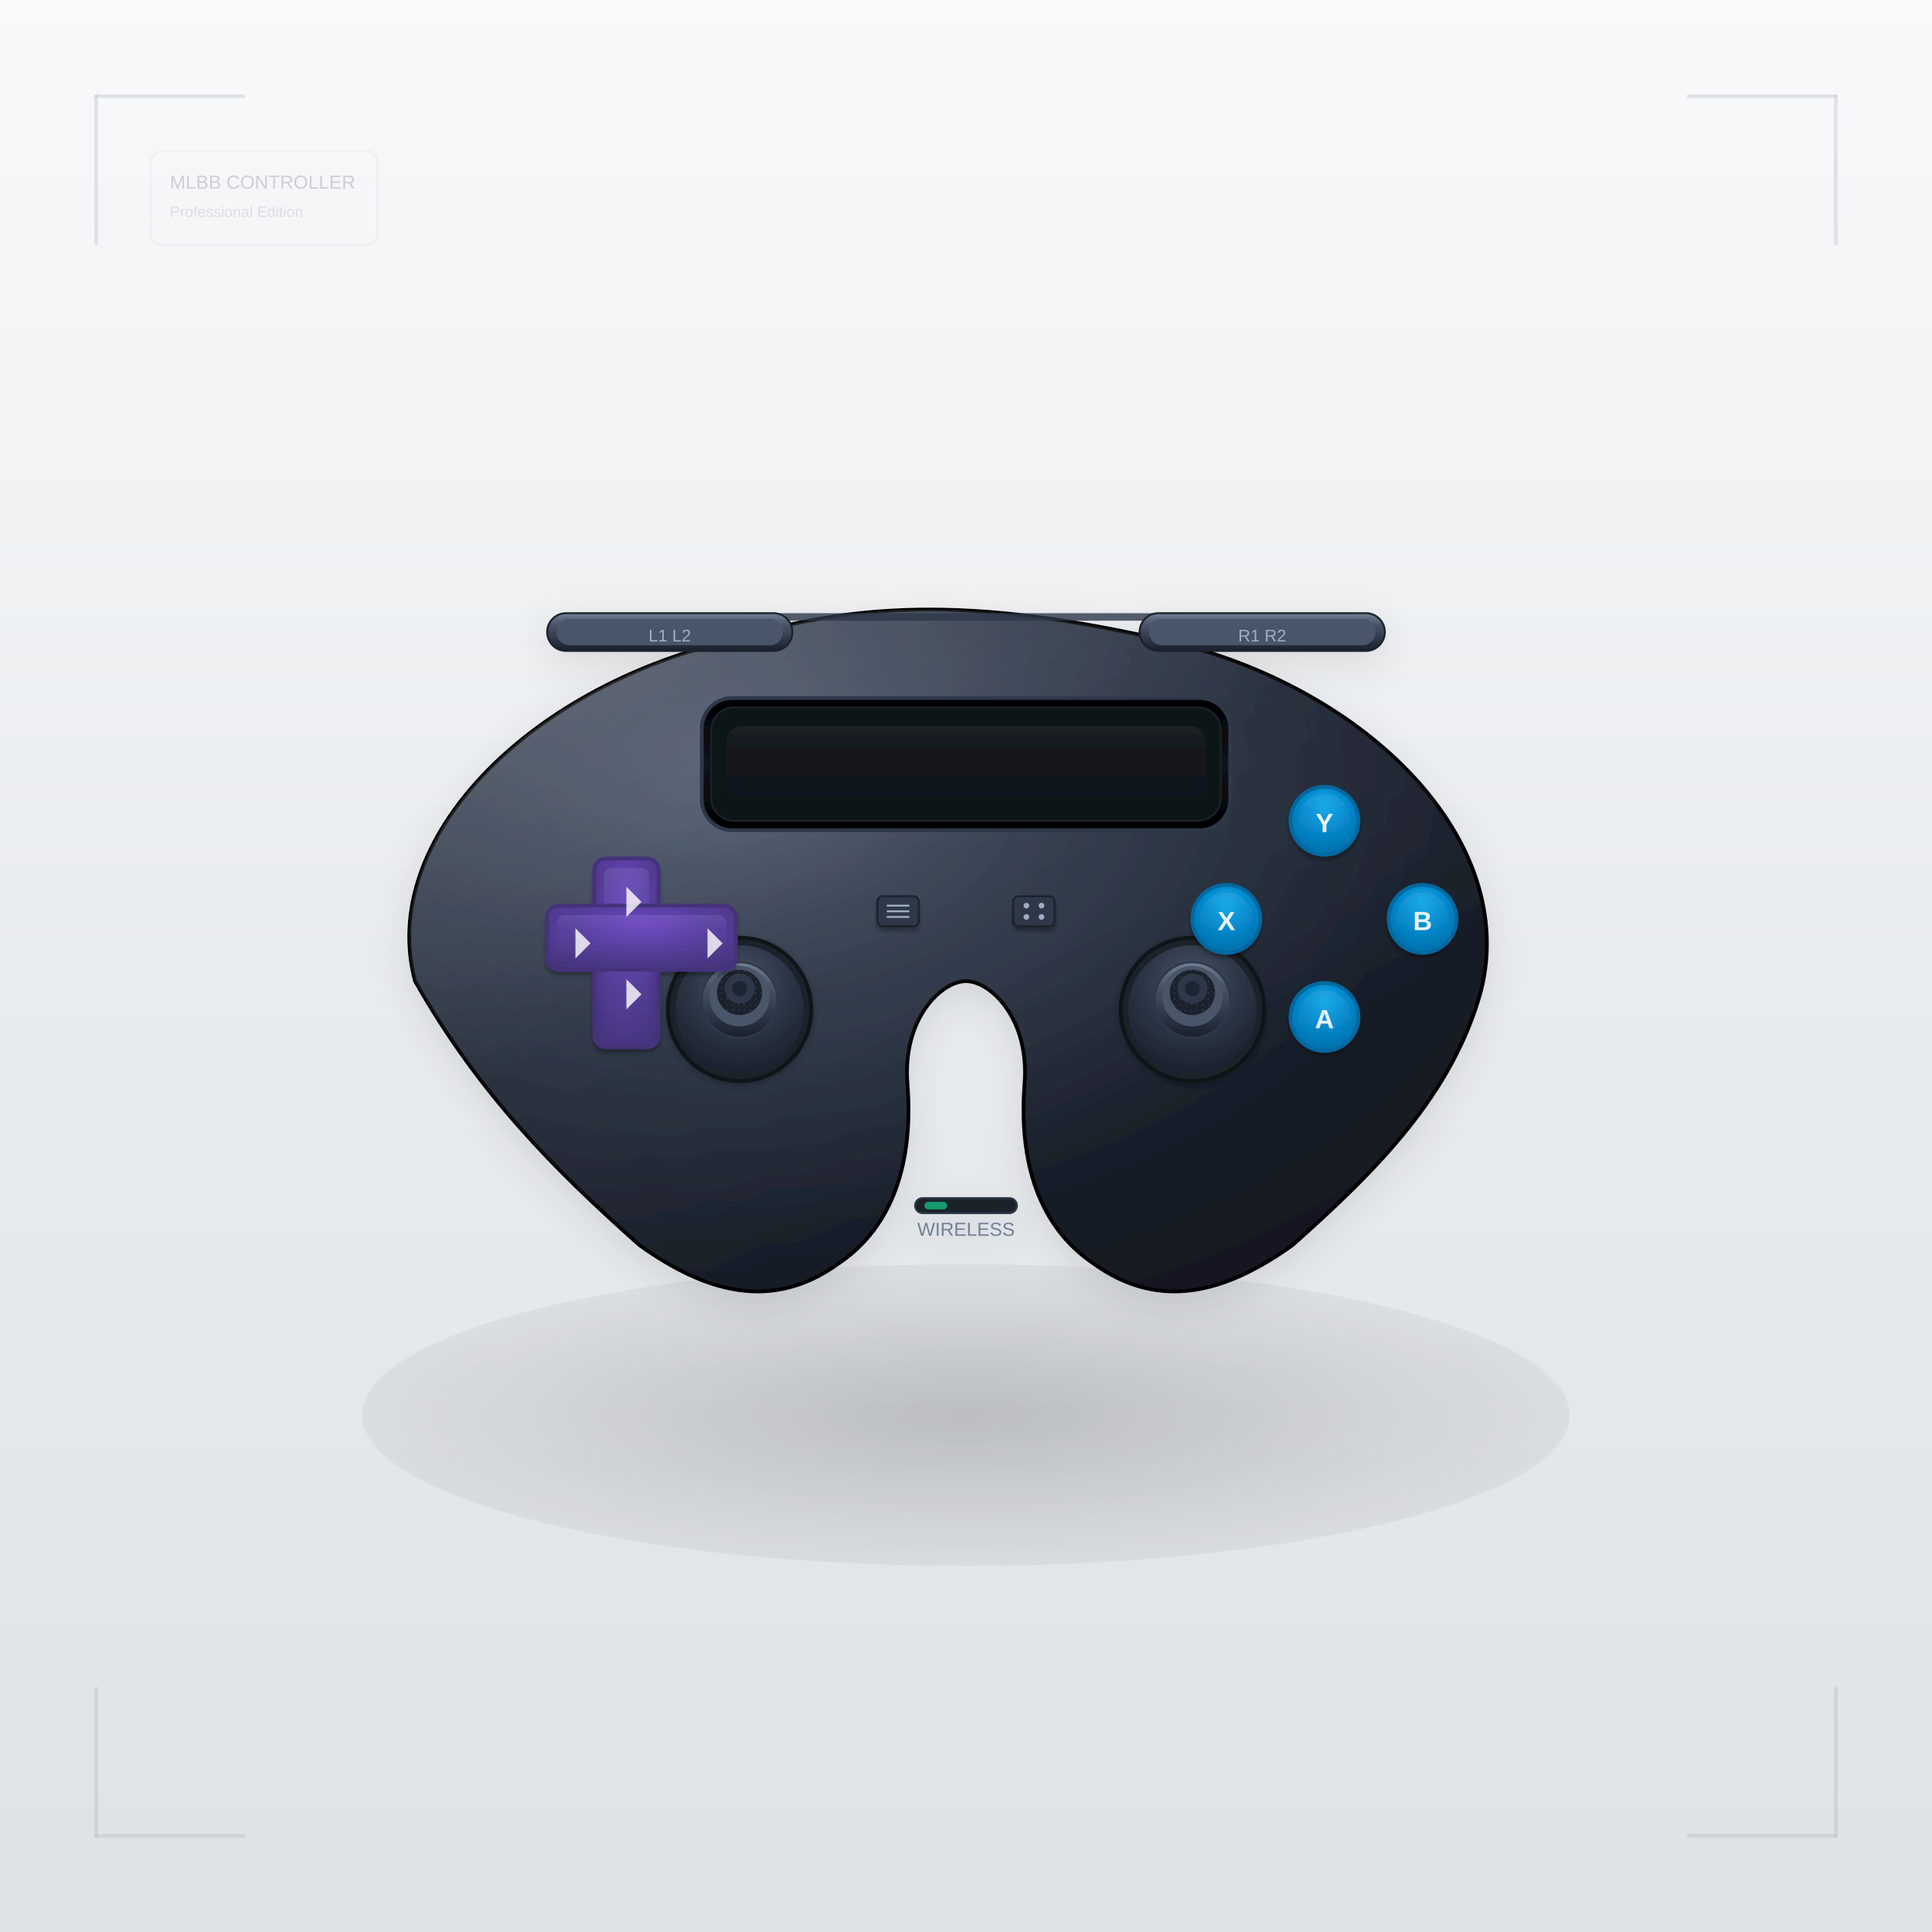
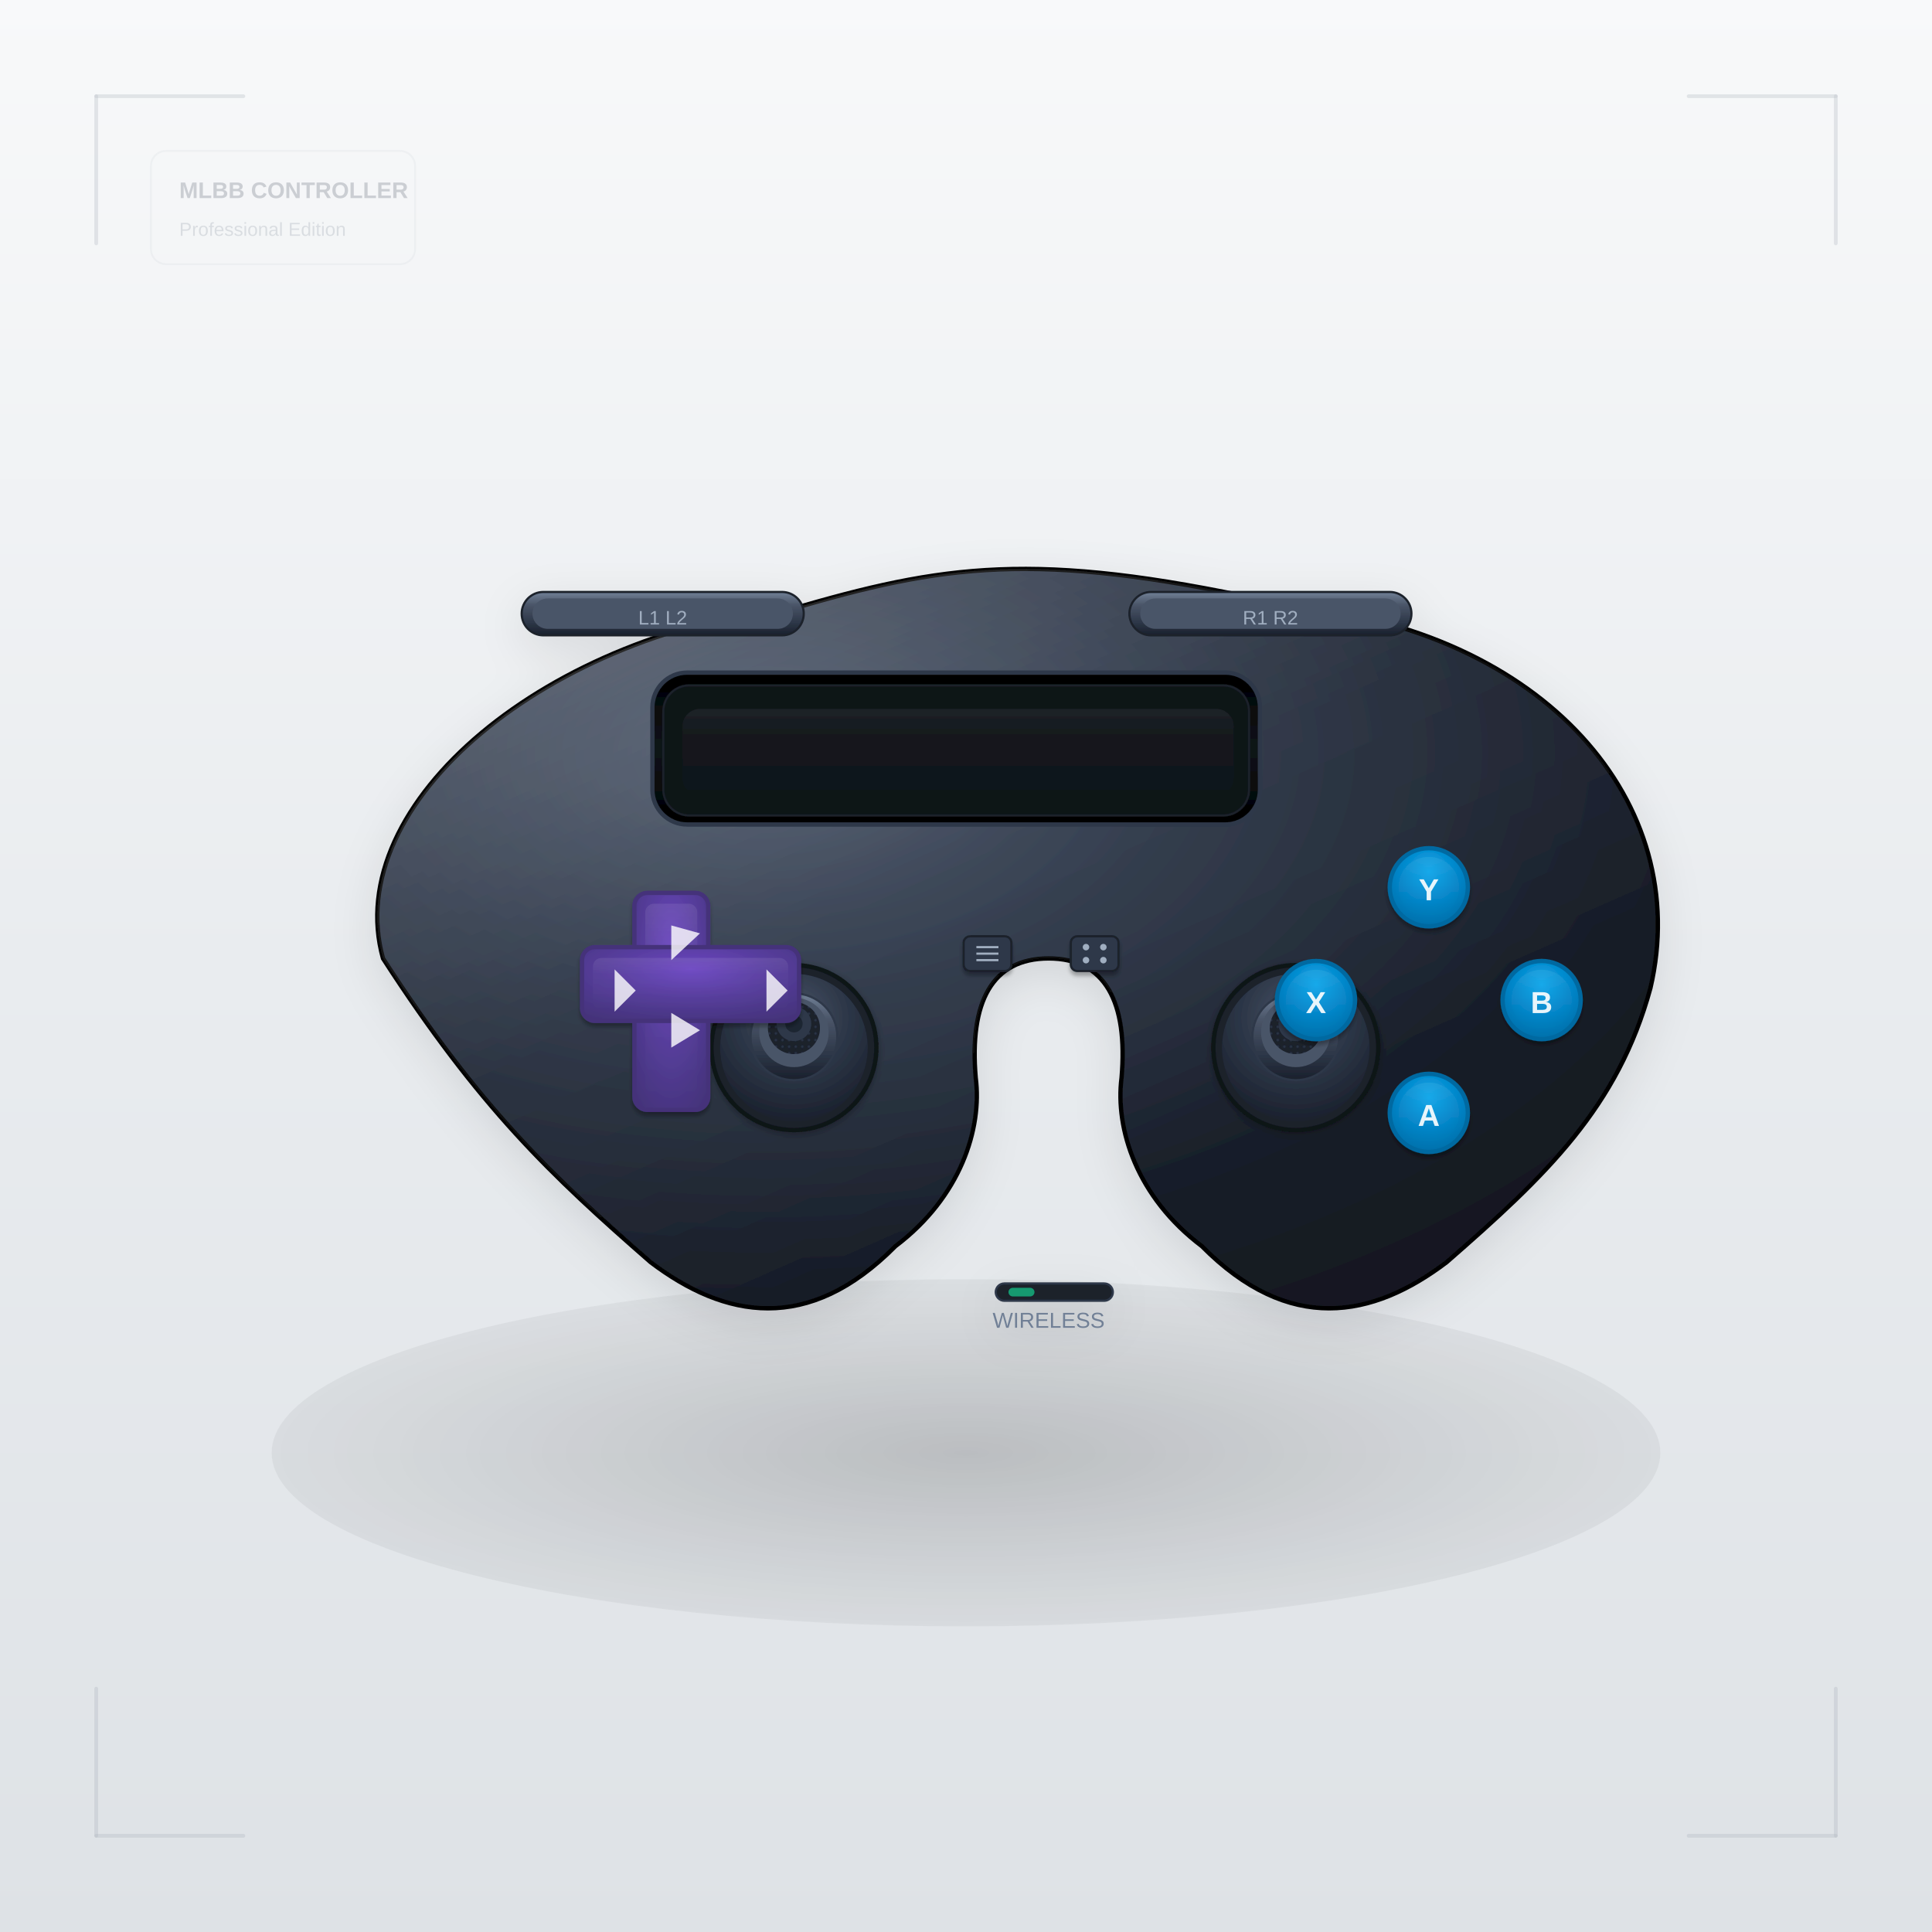
<svg xmlns="http://www.w3.org/2000/svg" width="1024" height="1024" viewBox="0 0 1024 1024">
  <defs>
    <linearGradient id="subtle-bg" x1="0" y1="0" x2="0" y2="1">
      <stop offset="0%" stop-color="#F8F9FA" />
      <stop offset="50%" stop-color="#E9ECEF" />
      <stop offset="100%" stop-color="#DEE2E6" />
    </linearGradient>
    <radialGradient id="realistic-body" cx="0.3" cy="0.25" r="1.1">
      <stop offset="0%" stop-color="#4A5568" />
      <stop offset="30%" stop-color="#2D3748" />
      <stop offset="60%" stop-color="#1A202C" />
      <stop offset="100%" stop-color="#0F1419" />
    </radialGradient>
    <linearGradient id="natural-lighting" x1="0" y1="0" x2="0.6" y2="0.8">
      <stop offset="0%" stop-color="rgba(255,255,255,0.4)" />
      <stop offset="25%" stop-color="rgba(255,255,255,0.2)" />
      <stop offset="60%" stop-color="rgba(255,255,255,0.05)" />
      <stop offset="100%" stop-color="rgba(0,0,0,0.1)" />
    </linearGradient>
    <radialGradient id="dpad-material" cx="0.5" cy="0.3" r="0.8">
      <stop offset="0%" stop-color="#6B46C1" />
      <stop offset="50%" stop-color="#553C9A" />
      <stop offset="100%" stop-color="#44337A" />
    </radialGradient>
    <radialGradient id="button-material" cx="0.5" cy="0.3" r="0.8">
      <stop offset="0%" stop-color="#0EA5E9" />
      <stop offset="50%" stop-color="#0284C7" />
      <stop offset="100%" stop-color="#0369A1" />
    </radialGradient>
    <radialGradient id="floor-shadow" cx="0.5" cy="0.5" r="0.8">
      <stop offset="0%" stop-color="rgba(0,0,0,0.3)" />
      <stop offset="40%" stop-color="rgba(0,0,0,0.15)" />
      <stop offset="70%" stop-color="rgba(0,0,0,0.05)" />
      <stop offset="100%" stop-color="rgba(0,0,0,0)" />
    </radialGradient>
    <filter id="realistic-shadow" x="-50%" y="-30%" width="200%" height="200%">
-       <feDropShadow dx="0" dy="25" stdDeviation="35" flood-color="#000000" flood-opacity="0.4" />
-       <feDropShadow dx="0" dy="12" stdDeviation="20" flood-color="#000000" flood-opacity="0.2" />
-       <feDropShadow dx="0" dy="6" stdDeviation="10" flood-color="#000000" flood-opacity="0.1" />
+       <feDropShadow dx="0" dy="29" stdDeviation="40" flood-color="#000000" flood-opacity="0.4" />
+       <feDropShadow dx="0" dy="14" stdDeviation="23" flood-color="#000000" flood-opacity="0.2" />
+       <feDropShadow dx="0" dy="7" stdDeviation="12" flood-color="#000000" flood-opacity="0.1" />
    </filter>
    <filter id="button-depth" x="-30%" y="-30%" width="160%" height="160%">
-       <feDropShadow dx="0" dy="4" stdDeviation="3" flood-color="#000000" flood-opacity="0.6" />
+       <feDropShadow dx="0" dy="5" stdDeviation="4" flood-color="#000000" flood-opacity="0.6" />
      <feDropShadow dx="0" dy="2" stdDeviation="1" flood-color="#000000" flood-opacity="0.3" />
    </filter>
    <filter id="stick-shadow" x="-40%" y="-40%" width="180%" height="180%">
-       <feDropShadow dx="0" dy="3" stdDeviation="4" flood-color="#000000" flood-opacity="0.5" />
+       <feDropShadow dx="0" dy="4" stdDeviation="5" flood-color="#000000" flood-opacity="0.5" />
      <feDropShadow dx="0" dy="1" stdDeviation="2" flood-color="#000000" flood-opacity="0.3" />
    </filter>
    <radialGradient id="stick-texture" cx="0.5" cy="0.3" r="0.9">
      <stop offset="0%" stop-color="#4A5568" />
      <stop offset="40%" stop-color="#2D3748" />
      <stop offset="80%" stop-color="#1A202C" />
      <stop offset="100%" stop-color="#0F1419" />
    </radialGradient>
-     <pattern id="rubber-pattern" patternUnits="userSpaceOnUse" width="3" height="3">
-       <rect width="3" height="3" fill="#1A202C" />
-       <circle cx="1.5" cy="1.5" r="0.6" fill="#2D3748" opacity="0.8" />
+     <pattern id="rubber-pattern" patternUnits="userSpaceOnUse" width="3.5" height="3.5">
+       <rect width="3.5" height="3.5" fill="#1A202C" />
+       <circle cx="1.75" cy="1.75" r="0.7" fill="#2D3748" opacity="0.8" />
    </pattern>
    <linearGradient id="metal-trigger" x1="0" y1="0" x2="0" y2="1">
      <stop offset="0%" stop-color="#718096" />
      <stop offset="30%" stop-color="#4A5568" />
      <stop offset="70%" stop-color="#2D3748" />
      <stop offset="100%" stop-color="#1A202C" />
    </linearGradient>
    <linearGradient id="screen-material" x1="0" y1="0" x2="0" y2="1">
      <stop offset="0%" stop-color="#000000" />
      <stop offset="50%" stop-color="#0F1419" />
      <stop offset="100%" stop-color="#000000" />
    </linearGradient>
    <linearGradient id="plastic-highlight" x1="0" y1="0" x2="0" y2="1">
      <stop offset="0%" stop-color="rgba(255,255,255,0.3)" />
      <stop offset="30%" stop-color="rgba(255,255,255,0.1)" />
      <stop offset="100%" stop-color="rgba(255,255,255,0)" />
    </linearGradient>
  </defs>
  <rect width="1024" height="1024" fill="url(#subtle-bg)" />
-   <ellipse cx="512" cy="750" rx="320" ry="80" fill="url(#floor-shadow)" opacity="0.6" />
+   <ellipse cx="512" cy="770" rx="368" ry="92" fill="url(#floor-shadow)" opacity="0.6" />
  <g id="realistic-controller" filter="url(#realistic-shadow)">
    <g id="controller-body">
-       <path d="         M220,520         C200,445 280,365 385,340         C450,320 512,315 620,340         C725,365 805,445 785,525         C770,580 730,620 685,660         C650,685 615,695 580,670         C550,650 540,615 543,575         C546,540 525,520 512,520         C499,520 478,540 481,575         C484,615 474,650 444,670         C409,695 374,685 339,660         C294,620 254,580 220,520         Z" fill="url(#realistic-body)" stroke="#000000" stroke-width="2" />
-       <path d="         M220,520         C200,445 280,365 385,340         C450,320 512,315 620,340         C725,365 805,445 785,525         C770,580 730,620 685,660         C650,685 615,695 580,670         C550,650 540,615 543,575         C546,540 525,520 512,520         C499,520 478,540 481,575         C484,615 474,650 444,670         C409,695 374,685 339,660         C294,620 254,580 220,520         Z" fill="url(#natural-lighting)" opacity="0.7" />
-       <rect x="300" y="325" width="424" height="4" rx="2" fill="#2D3748" opacity="0.8" />
+       <path d="         M203,508         C180,425.75 291,333.75 425.75,321         C505.5,298 555.8,292.25 683,321         C818.75,333.75 897.75,425.75 874.75,523.75         C857.5,587 819.5,623 766.75,669         C727.5,698.75 683.25,707.25 637,660.5         C602.5,634.5 591,598.25 594.45,571.25         C597.9,531 585.75,508 555.8,508         C525.85,508 513.7,531 517.15,571.25         C520.6,598.25 509.1,634.5 474.6,660.5         C428.35,707.25 384.1,698.75 344.85,669         C292.1,623 254.1,587 203,508         Z" fill="url(#realistic-body)" stroke="#000000" stroke-width="2.3" />
+       <path d="         M203,508         C180,425.75 291,333.75 425.75,321         C505.5,298 555.8,292.25 683,321         C818.75,333.75 897.75,425.75 874.75,523.75         C857.5,587 819.5,623 766.75,669         C727.5,698.75 683.25,707.25 637,660.5         C602.5,634.5 591,598.25 594.45,571.25         C597.9,531 585.75,508 555.8,508         C525.85,508 513.7,531 517.15,571.25         C520.6,598.25 509.1,634.5 474.6,660.5         C428.35,707.25 384.1,698.75 344.85,669         C292.1,623 254.1,587 203,508         Z" fill="url(#natural-lighting)" opacity="0.7" />
    </g>
    <g id="center-touchpad">
-       <rect x="372" y="370" width="280" height="70" rx="16" fill="url(#screen-material)" stroke="#2D3748" stroke-width="2" />
-       <rect x="377" y="375" width="270" height="60" rx="12" fill="#0F1419" stroke="#1A202C" stroke-width="1" />
-       <rect x="385" y="385" width="254" height="40" rx="8" fill="url(#plastic-highlight)" opacity="0.2" />
+       <rect x="345.8" y="356.5" width="322" height="80.5" rx="18.4" fill="url(#screen-material)" stroke="#2D3748" stroke-width="2.3" />
+       <rect x="351.55" y="363.25" width="310.5" height="69" rx="13.8" fill="#0F1419" stroke="#1A202C" stroke-width="1.15" />
+       <rect x="361.75" y="375.75" width="292.1" height="46" rx="9.2" fill="url(#plastic-highlight)" opacity="0.2" />
    </g>
    <g id="realistic-sticks">
      <g filter="url(#stick-shadow)">
-         <circle cx="392" cy="535" r="38" fill="#1A202C" stroke="#0F1419" stroke-width="2" />
-         <circle cx="392" cy="535" r="34" fill="url(#stick-texture)" />
-         <circle cx="392" cy="530" r="20" fill="url(#metal-trigger)" stroke="#2D3748" stroke-width="1" />
-         <circle cx="392" cy="528" r="16" fill="#4A5568" />
-         <circle cx="392" cy="526" r="12" fill="url(#rubber-pattern)" />
-         <circle cx="392" cy="524" r="8" fill="#2D3748" />
-         <circle cx="392" cy="524" r="4" fill="#1A202C" opacity="0.8" />
+         <circle cx="420.8" cy="555.25" r="43.7" fill="#1A202C" stroke="#0F1419" stroke-width="2.3" />
+         <circle cx="420.8" cy="555.25" r="39.1" fill="url(#stick-texture)" />
+         <circle cx="420.8" cy="549.5" r="23" fill="url(#metal-trigger)" stroke="#2D3748" stroke-width="1.15" />
+         <circle cx="420.8" cy="547.2" r="18.4" fill="#4A5568" />
+         <circle cx="420.8" cy="544.9" r="13.8" fill="url(#rubber-pattern)" />
+         <circle cx="420.8" cy="542.6" r="9.2" fill="#2D3748" />
+         <circle cx="420.8" cy="542.6" r="4.6" fill="#1A202C" opacity="0.8" />
      </g>
      <g filter="url(#stick-shadow)">
-         <circle cx="632" cy="535" r="38" fill="#1A202C" stroke="#0F1419" stroke-width="2" />
-         <circle cx="632" cy="535" r="34" fill="url(#stick-texture)" />
-         <circle cx="632" cy="530" r="20" fill="url(#metal-trigger)" stroke="#2D3748" stroke-width="1" />
-         <circle cx="632" cy="528" r="16" fill="#4A5568" />
-         <circle cx="632" cy="526" r="12" fill="url(#rubber-pattern)" />
-         <circle cx="632" cy="524" r="8" fill="#2D3748" />
-         <circle cx="632" cy="524" r="4" fill="#1A202C" opacity="0.8" />
+         <circle cx="686.8" cy="555.25" r="43.7" fill="#1A202C" stroke="#0F1419" stroke-width="2.3" />
+         <circle cx="686.8" cy="555.25" r="39.1" fill="url(#stick-texture)" />
+         <circle cx="686.8" cy="549.5" r="23" fill="url(#metal-trigger)" stroke="#2D3748" stroke-width="1.15" />
+         <circle cx="686.8" cy="547.2" r="18.4" fill="#4A5568" />
+         <circle cx="686.8" cy="544.9" r="13.8" fill="url(#rubber-pattern)" />
+         <circle cx="686.8" cy="542.6" r="9.2" fill="#2D3748" />
+         <circle cx="686.8" cy="542.6" r="4.6" fill="#1A202C" opacity="0.8" />
      </g>
    </g>
    <g id="shoulder-triggers">
-       <rect x="290" y="325" width="130" height="20" rx="10" fill="url(#metal-trigger)" stroke="#1A202C" stroke-width="1" />
-       <rect x="295" y="328" width="120" height="14" rx="7" fill="#4A5568" />
-       <text x="355" y="340" text-anchor="middle" fill="#A0AEC0" font-family="Arial" font-size="9">L1  L2</text>
-       <rect x="604" y="325" width="130" height="20" rx="10" fill="url(#metal-trigger)" stroke="#1A202C" stroke-width="1" />
-       <rect x="609" y="328" width="120" height="14" rx="7" fill="#4A5568" />
-       <text x="669" y="340" text-anchor="middle" fill="#A0AEC0" font-family="Arial" font-size="9">R1  R2</text>
+       <rect x="276.5" y="313.75" width="149.5" height="23" rx="11.5" fill="url(#metal-trigger)" stroke="#1A202C" stroke-width="1.15" />
+       <rect x="282.25" y="317.2" width="138" height="16.1" rx="8.05" fill="#4A5568" />
+       <text x="351.25" y="331" text-anchor="middle" fill="#A0AEC0" font-family="Arial" font-size="10.35">L1  L2</text>
+       <rect x="598.6" y="313.75" width="149.5" height="23" rx="11.5" fill="url(#metal-trigger)" stroke="#1A202C" stroke-width="1.15" />
+       <rect x="604.35" y="317.2" width="138" height="16.1" rx="8.05" fill="#4A5568" />
+       <text x="673.35" y="331" text-anchor="middle" fill="#A0AEC0" font-family="Arial" font-size="10.35">R1  R2</text>
    </g>
    <g id="realistic-buttons">
      <g id="realistic-dpad" filter="url(#button-depth)">
-         <rect x="315" y="455" width="34" height="100" rx="6" fill="url(#dpad-material)" stroke="#44337A" stroke-width="2" />
-         <rect x="320" y="460" width="24" height="90" rx="4" fill="url(#plastic-highlight)" opacity="0.3" />
-         <rect x="290" y="480" width="100" height="34" rx="6" fill="url(#dpad-material)" stroke="#44337A" stroke-width="2" />
-         <rect x="295" y="485" width="90" height="24" rx="4" fill="url(#plastic-highlight)" opacity="0.3" />
-         <polygon points="332,470 340,478 332,486" fill="rgba(255,255,255,0.8)" />
-         <polygon points="332,535 340,527 332,519" fill="rgba(255,255,255,0.8)" />
-         <polygon points="305,492 313,500 305,508" fill="rgba(255,255,255,0.8)" />
-         <polygon points="375,492 383,500 375,508" fill="rgba(255,255,255,0.8)" />
+         <rect x="336.25" y="473.25" width="39.1" height="115" rx="6.9" fill="url(#dpad-material)" stroke="#44337A" stroke-width="2.3" />
+         <rect x="342" y="479" width="27.6" height="103.5" rx="4.6" fill="url(#plastic-highlight)" opacity="0.3" />
+         <rect x="308.5" y="502" width="115" height="39.1" rx="6.9" fill="url(#dpad-material)" stroke="#44337A" stroke-width="2.3" />
+         <rect x="314.25" y="507.75" width="103.5" height="27.6" rx="4.6" fill="url(#plastic-highlight)" opacity="0.3" />
+         <polygon points="355.8,490.5 371,494.7 355.8,508.9" fill="rgba(255,255,255,0.8)" />
+         <polygon points="355.8,555.25 371,546.05 355.8,536.85" fill="rgba(255,255,255,0.8)" />
+         <polygon points="325.75,513.8 336.95,525 325.75,536.2" fill="rgba(255,255,255,0.8)" />
+         <polygon points="406.25,513.8 417.45,525 406.25,536.2" fill="rgba(255,255,255,0.8)" />
      </g>
      <g id="action-buttons" filter="url(#button-depth)">
-         <circle cx="702" cy="435" r="18" fill="url(#button-material)" stroke="#0369A1" stroke-width="2" />
-         <circle cx="702" cy="435" r="14" fill="url(#plastic-highlight)" opacity="0.3" />
-         <text x="702" y="441" text-anchor="middle" fill="rgba(255,255,255,0.9)" font-family="Arial" font-size="14" font-weight="bold">Y</text>
-         <circle cx="650" cy="487" r="18" fill="url(#button-material)" stroke="#0369A1" stroke-width="2" />
-         <circle cx="650" cy="487" r="14" fill="url(#plastic-highlight)" opacity="0.3" />
-         <text x="650" y="493" text-anchor="middle" fill="rgba(255,255,255,0.9)" font-family="Arial" font-size="14" font-weight="bold">X</text>
-         <circle cx="702" cy="539" r="18" fill="url(#button-material)" stroke="#0369A1" stroke-width="2" />
-         <circle cx="702" cy="539" r="14" fill="url(#plastic-highlight)" opacity="0.3" />
-         <text x="702" y="545" text-anchor="middle" fill="rgba(255,255,255,0.9)" font-family="Arial" font-size="14" font-weight="bold">A</text>
-         <circle cx="754" cy="487" r="18" fill="url(#button-material)" stroke="#0369A1" stroke-width="2" />
-         <circle cx="754" cy="487" r="14" fill="url(#plastic-highlight)" opacity="0.3" />
-         <text x="754" y="493" text-anchor="middle" fill="rgba(255,255,255,0.9)" font-family="Arial" font-size="14" font-weight="bold">B</text>
+         <circle cx="757.3" cy="470.25" r="20.7" fill="url(#button-material)" stroke="#0369A1" stroke-width="2.3" />
+         <circle cx="757.3" cy="470.25" r="16.1" fill="url(#plastic-highlight)" opacity="0.3" />
+         <text x="757.3" y="477.15" text-anchor="middle" fill="rgba(255,255,255,0.9)" font-family="Arial" font-size="16.1" font-weight="bold">Y</text>
+         <circle cx="697.5" cy="530.05" r="20.7" fill="url(#button-material)" stroke="#0369A1" stroke-width="2.3" />
+         <circle cx="697.5" cy="530.05" r="16.1" fill="url(#plastic-highlight)" opacity="0.3" />
+         <text x="697.5" y="536.95" text-anchor="middle" fill="rgba(255,255,255,0.9)" font-family="Arial" font-size="16.1" font-weight="bold">X</text>
+         <circle cx="757.3" cy="589.85" r="20.7" fill="url(#button-material)" stroke="#0369A1" stroke-width="2.3" />
+         <circle cx="757.3" cy="589.85" r="16.1" fill="url(#plastic-highlight)" opacity="0.3" />
+         <text x="757.3" y="596.75" text-anchor="middle" fill="rgba(255,255,255,0.9)" font-family="Arial" font-size="16.1" font-weight="bold">A</text>
+         <circle cx="817.1" cy="530.05" r="20.7" fill="url(#button-material)" stroke="#0369A1" stroke-width="2.3" />
+         <circle cx="817.1" cy="530.05" r="16.1" fill="url(#plastic-highlight)" opacity="0.3" />
+         <text x="817.1" y="536.95" text-anchor="middle" fill="rgba(255,255,255,0.9)" font-family="Arial" font-size="16.1" font-weight="bold">B</text>
      </g>
      <g id="system-controls" filter="url(#button-depth)">
-         <rect x="465" y="475" width="22" height="16" rx="3" fill="#2D3748" stroke="#1A202C" stroke-width="1" />
-         <line x1="470" y1="480" x2="482" y2="480" stroke="#A0AEC0" stroke-width="1" />
-         <line x1="470" y1="483" x2="482" y2="483" stroke="#A0AEC0" stroke-width="1" />
-         <line x1="470" y1="486" x2="482" y2="486" stroke="#A0AEC0" stroke-width="1" />
-         <rect x="537" y="475" width="22" height="16" rx="3" fill="#2D3748" stroke="#1A202C" stroke-width="1" />
-         <circle cx="544" cy="480" r="1.5" fill="#A0AEC0" />
-         <circle cx="552" cy="480" r="1.5" fill="#A0AEC0" />
-         <circle cx="544" cy="486" r="1.5" fill="#A0AEC0" />
-         <circle cx="552" cy="486" r="1.5" fill="#A0AEC0" />
+         <rect x="510.75" y="496.25" width="25.3" height="18.4" rx="3.45" fill="#2D3748" stroke="#1A202C" stroke-width="1.15" />
+         <line x1="517.5" y1="502" x2="529.2" y2="502" stroke="#A0AEC0" stroke-width="1.15" />
+         <line x1="517.5" y1="505.45" x2="529.2" y2="505.45" stroke="#A0AEC0" stroke-width="1.15" />
+         <line x1="517.5" y1="508.9" x2="529.2" y2="508.9" stroke="#A0AEC0" stroke-width="1.15" />
+         <rect x="567.55" y="496.25" width="25.3" height="18.4" rx="3.45" fill="#2D3748" stroke="#1A202C" stroke-width="1.15" />
+         <circle cx="575.6" cy="502" r="1.725" fill="#A0AEC0" />
+         <circle cx="584.8" cy="502" r="1.725" fill="#A0AEC0" />
+         <circle cx="575.6" cy="508.9" r="1.725" fill="#A0AEC0" />
+         <circle cx="584.8" cy="508.9" r="1.725" fill="#A0AEC0" />
      </g>
    </g>
    <g id="connectivity-status">
-       <rect x="485" y="635" width="54" height="8" rx="4" fill="#1A202C" stroke="#2D3748" stroke-width="1" />
-       <rect x="490" y="637" width="12" height="4" rx="2" fill="#10B981" opacity="0.8" />
-       <text x="512" y="655" text-anchor="middle" fill="#718096" font-family="Arial" font-size="10">WIRELESS</text>
+       <rect x="527.75" y="680.25" width="62.1" height="9.2" rx="4.6" fill="#1A202C" stroke="#2D3748" stroke-width="1.15" />
+       <rect x="534.5" y="682.55" width="13.8" height="4.6" rx="2.3" fill="#10B981" opacity="0.8" />
+       <text x="555.8" y="703.75" text-anchor="middle" fill="#718096" font-family="Arial" font-size="11.5">WIRELESS</text>
    </g>
  </g>
  <g id="minimal-branding" opacity="0.6">
    <rect x="50" y="50" width="80" height="2" rx="1" fill="#9CA3AF" opacity="0.4" />
    <rect x="50" y="50" width="2" height="80" rx="1" fill="#9CA3AF" opacity="0.4" />
    <rect x="894" y="50" width="80" height="2" rx="1" fill="#9CA3AF" opacity="0.4" />
    <rect x="972" y="50" width="2" height="80" rx="1" fill="#9CA3AF" opacity="0.4" />
    <rect x="50" y="972" width="80" height="2" rx="1" fill="#9CA3AF" opacity="0.4" />
    <rect x="50" y="894" width="2" height="80" rx="1" fill="#9CA3AF" opacity="0.4" />
    <rect x="894" y="972" width="80" height="2" rx="1" fill="#9CA3AF" opacity="0.4" />
    <rect x="972" y="894" width="2" height="80" rx="1" fill="#9CA3AF" opacity="0.4" />
    <g id="minimal-info" opacity="0.5">
-       <rect x="80" y="80" width="120" height="50" rx="6" fill="rgba(255,255,255,0.1)" stroke="rgba(156,163,175,0.3)" stroke-width="1" />
-       <text x="90" y="100" fill="#6B7280" font-family="Arial" font-size="10">MLBB CONTROLLER</text>
-       <text x="90" y="115" fill="#9CA3AF" font-family="Arial" font-size="8">Professional Edition</text>
+       <rect x="80" y="80" width="140" height="60" rx="8" fill="rgba(255,255,255,0.1)" stroke="rgba(156,163,175,0.3)" stroke-width="1" />
+       <text x="95" y="105" fill="#6B7280" font-family="Arial" font-size="12" font-weight="bold">MLBB CONTROLLER</text>
+       <text x="95" y="125" fill="#9CA3AF" font-family="Arial" font-size="10">Professional Edition</text>
    </g>
  </g>
</svg>
